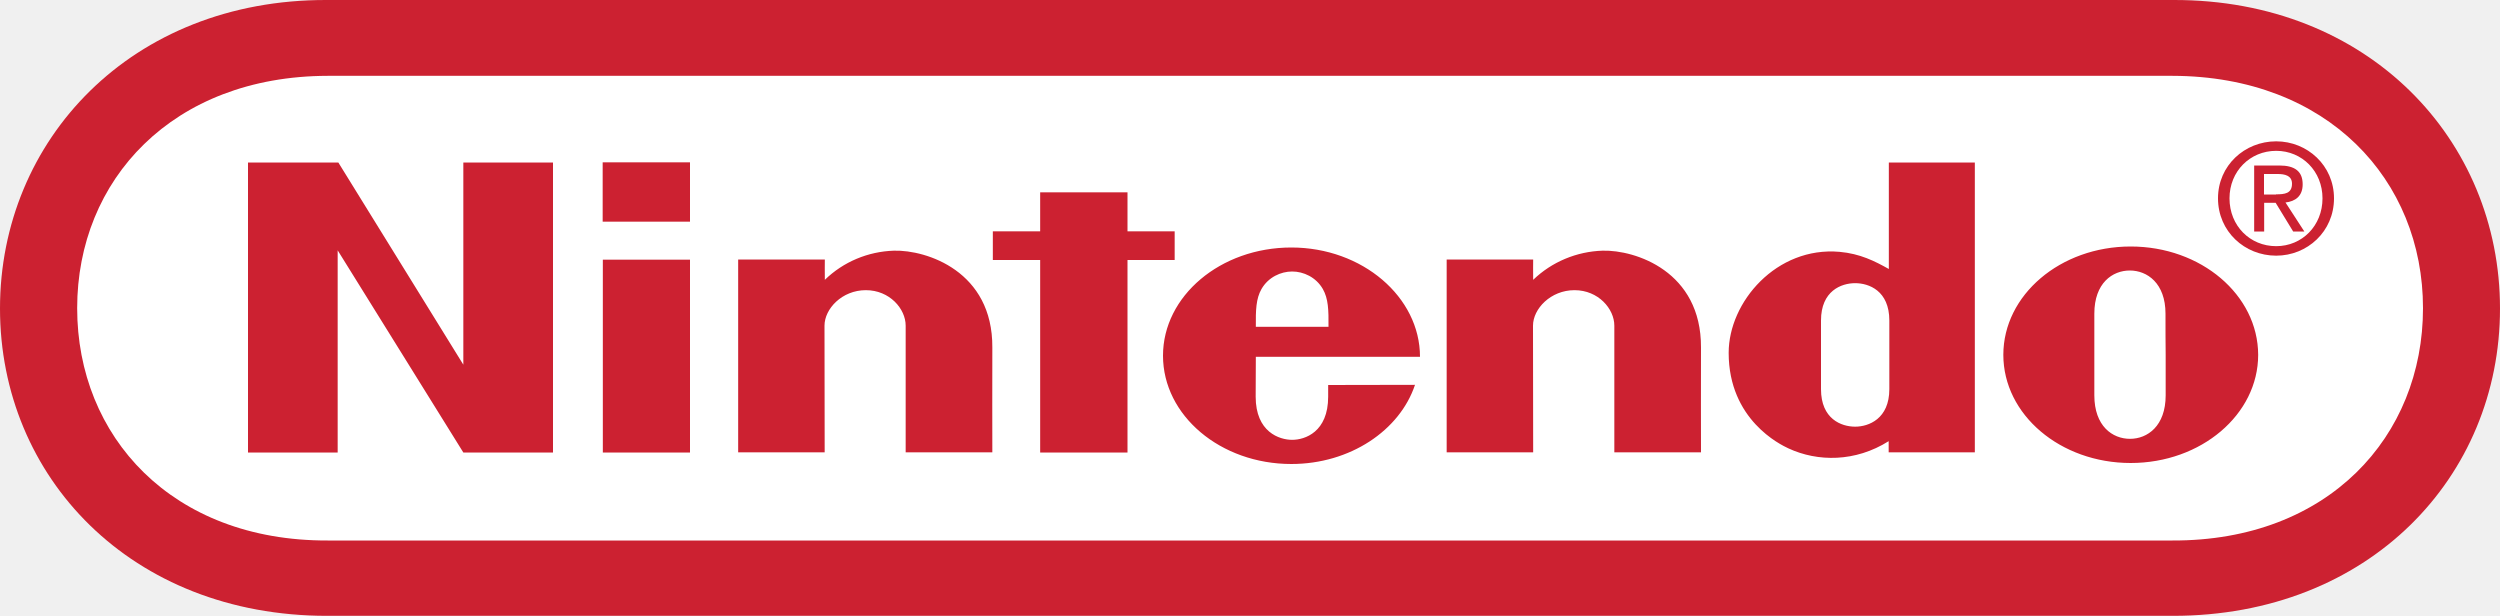
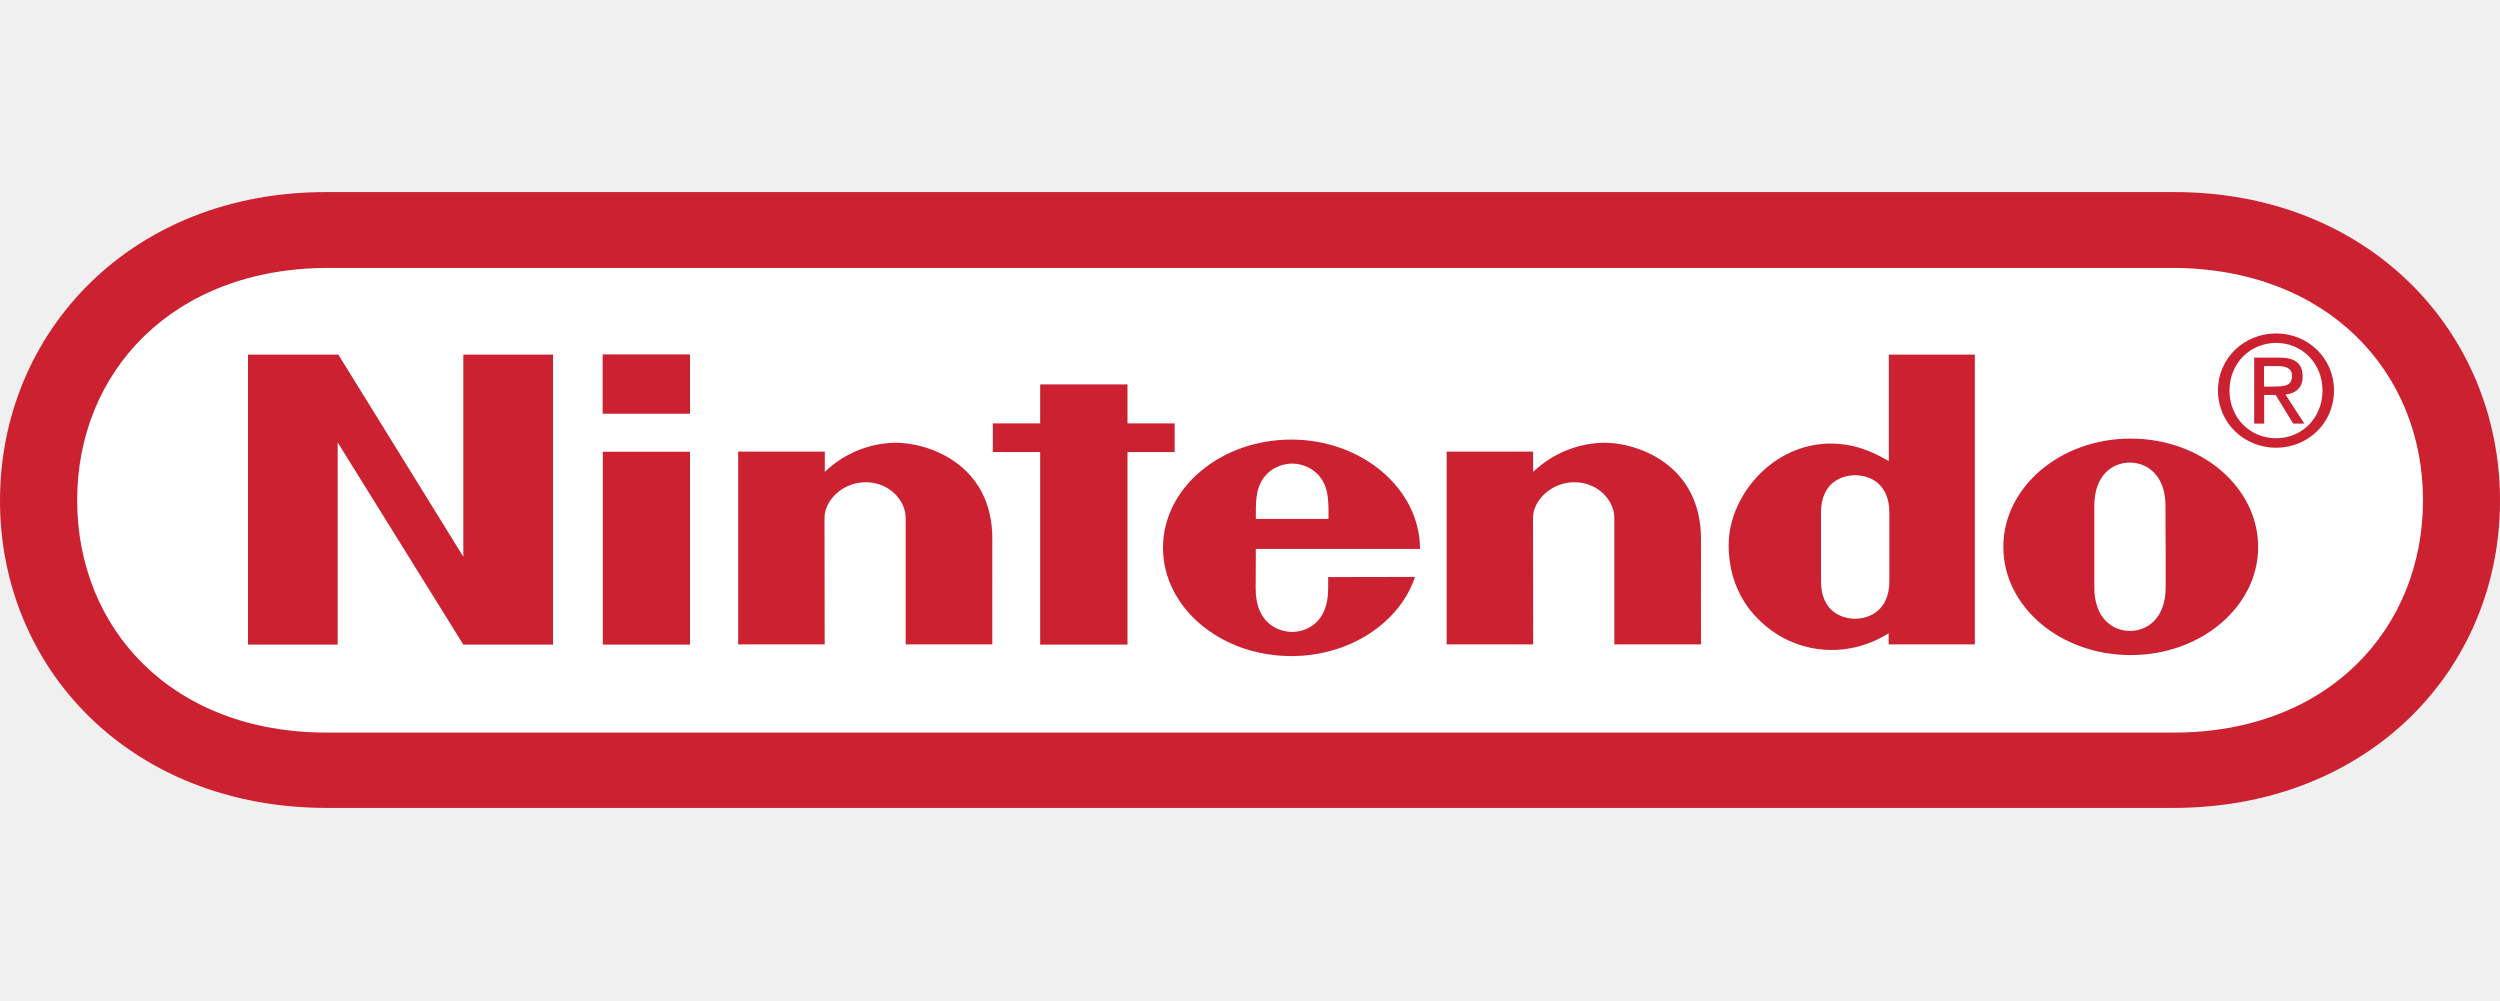
- <svg xmlns="http://www.w3.org/2000/svg" version="1.1" id="Camada_1" x="0" y="0" viewBox="0 0 1500 369.5" style="enable-background:new 0 0 1500 369.5" xml:space="preserve">
+ <svg xmlns="http://www.w3.org/2000/svg" version="1.1" id="Camada_1" x="0" y="0" viewBox="0 0 1500 369.5" width="150" height="60" style="enable-background:new 0 0 1500 369.5" xml:space="preserve">
  <style>.st0{fill-rule:evenodd;clip-rule:evenodd;fill:#cc2131}</style>
  <path class="st0" d="M196.2 369.5C78.6 369.5 0 286.2 0 185.1 0 84 78.8-.3 196 0h1108c117.2-.3 196 84 196 185.1s-78.6 184.4-196.2 184.4H196.2z" />
  <path d="M196.6 45.5c-93.1.2-150.3 62.4-150.3 139.4s56.8 139.7 150.3 139.4h1106.9c93.5.3 150.3-62.4 150.3-139.4s-57.2-139.2-150.3-139.4H196.6z" style="fill-rule:evenodd;clip-rule:evenodd;fill:#fff" />
  <path class="st0" d="M148.8 97.5H203l75 121.3V97.5h53.8v174H278l-75.4-121.3v121.3h-53.8v-174zm475.3 17.9h52.4v23.4h28.3V156h-28.3v115.5h-52.4V156h-28.4v-17.2h28.4v-23.4zm-262.4 40.4H414v115.7h-52.3V155.8zm-.2-58.4H414V133h-52.4V97.4zm937.9 115.3v24.5c0 18.4-10.9 26.1-21.4 26.1-10.5 0-21.4-7.6-21.4-26.1v-49c0-18.4 10.9-25.9 21.3-25.9s21.4 7.6 21.4 25.9c0 6.9 0 19.9.1 24.5zm-21-64.8c-42.2 0-76.4 29.1-76.4 65s34.2 64.9 76.4 64.9c42.3 0 76.5-29.1 76.5-64.9-.1-36-34.3-65-76.5-65zm-145.1-50.4h51.6v173.9h-51.7v-6.7c-20 12.6-42.6 12.5-60.2 4.3-4.7-2.2-35.8-17.1-35.8-57.3 0-30.6 28.8-63.9 66.5-60.6 12.4 1.1 21.2 5.6 29.6 10.3V97.5zm.3 115.5v-20.7c0-17.9-12.3-22.4-20.5-22.4-8.3 0-20.5 4.6-20.5 22.4v41.2c0 17.9 12.2 22.5 20.5 22.5 8.1 0 20.5-4.7 20.5-22.5V213zm-597.2-62.6c19.5-.5 59.3 12.3 59 58.1-.1 8.1 0 62.9 0 62.9h-52v-76c0-10.1-9.6-21.3-23.9-21.3-14.3 0-24.8 11.2-24.8 21.3l.1 76h-51.9V155.7h52s-.1 9.3 0 12.2c11.1-10.8 25.9-17 41.5-17.5zm425.2 0c19.5-.5 59.2 12.3 59 58.1-.1 8.1 0 62.9 0 62.9h-52v-76c0-10.1-9.6-21.3-23.9-21.3-14.3 0-24.9 11.2-24.9 21.3l.1 76H868V155.7h51.9s-.1 9.3 0 12.2c11.2-10.8 26.1-17 41.7-17.5zm-208.1 45.7c-.1-10.1.1-16.9 3.4-22.7 4.1-7.1 11.6-10.5 18.4-10.5 6.8 0 14.3 3.4 18.4 10.5 3.3 5.8 3.5 12.6 3.4 22.7h-43.6zm43.4 34.9v7c0 21.2-13.9 25.9-21.6 25.9-7.7 0-21.9-4.7-21.9-25.9 0-6.4.1-23.9.1-23.9H852c0-35.9-34.6-65.6-77.2-65.6-42.5 0-77 29.1-77 64.9 0 35.9 34.5 65 77 65 35.3 0 65.1-20.2 74.2-47.5l-52.1.1zm561.6-92.1h-6V99.3h15.1c9.3 0 14 3.5 14 11.3 0 7.1-4.4 10.2-10.3 10.9l11.3 17.4h-6.7l-10.5-17.2h-6.9v17.2zm7.1-22.3c5.1 0 9.6-.4 9.6-6.4 0-4.9-4.4-5.8-8.6-5.8h-8.2v12.3h7.2z" />
  <path class="st0" d="M1330.8 119c0-19.7 16-34.2 34.9-34.2 18.7 0 34.7 14.5 34.7 34.2 0 19.9-16 34.4-34.7 34.4-18.9 0-34.9-14.5-34.9-34.4zm34.9 28.7c15.5 0 27.8-12.2 27.8-28.7 0-16.2-12.2-28.5-27.8-28.5-15.7 0-28 12.3-28 28.5 0 16.5 12.3 28.7 28 28.7z" />
</svg>
